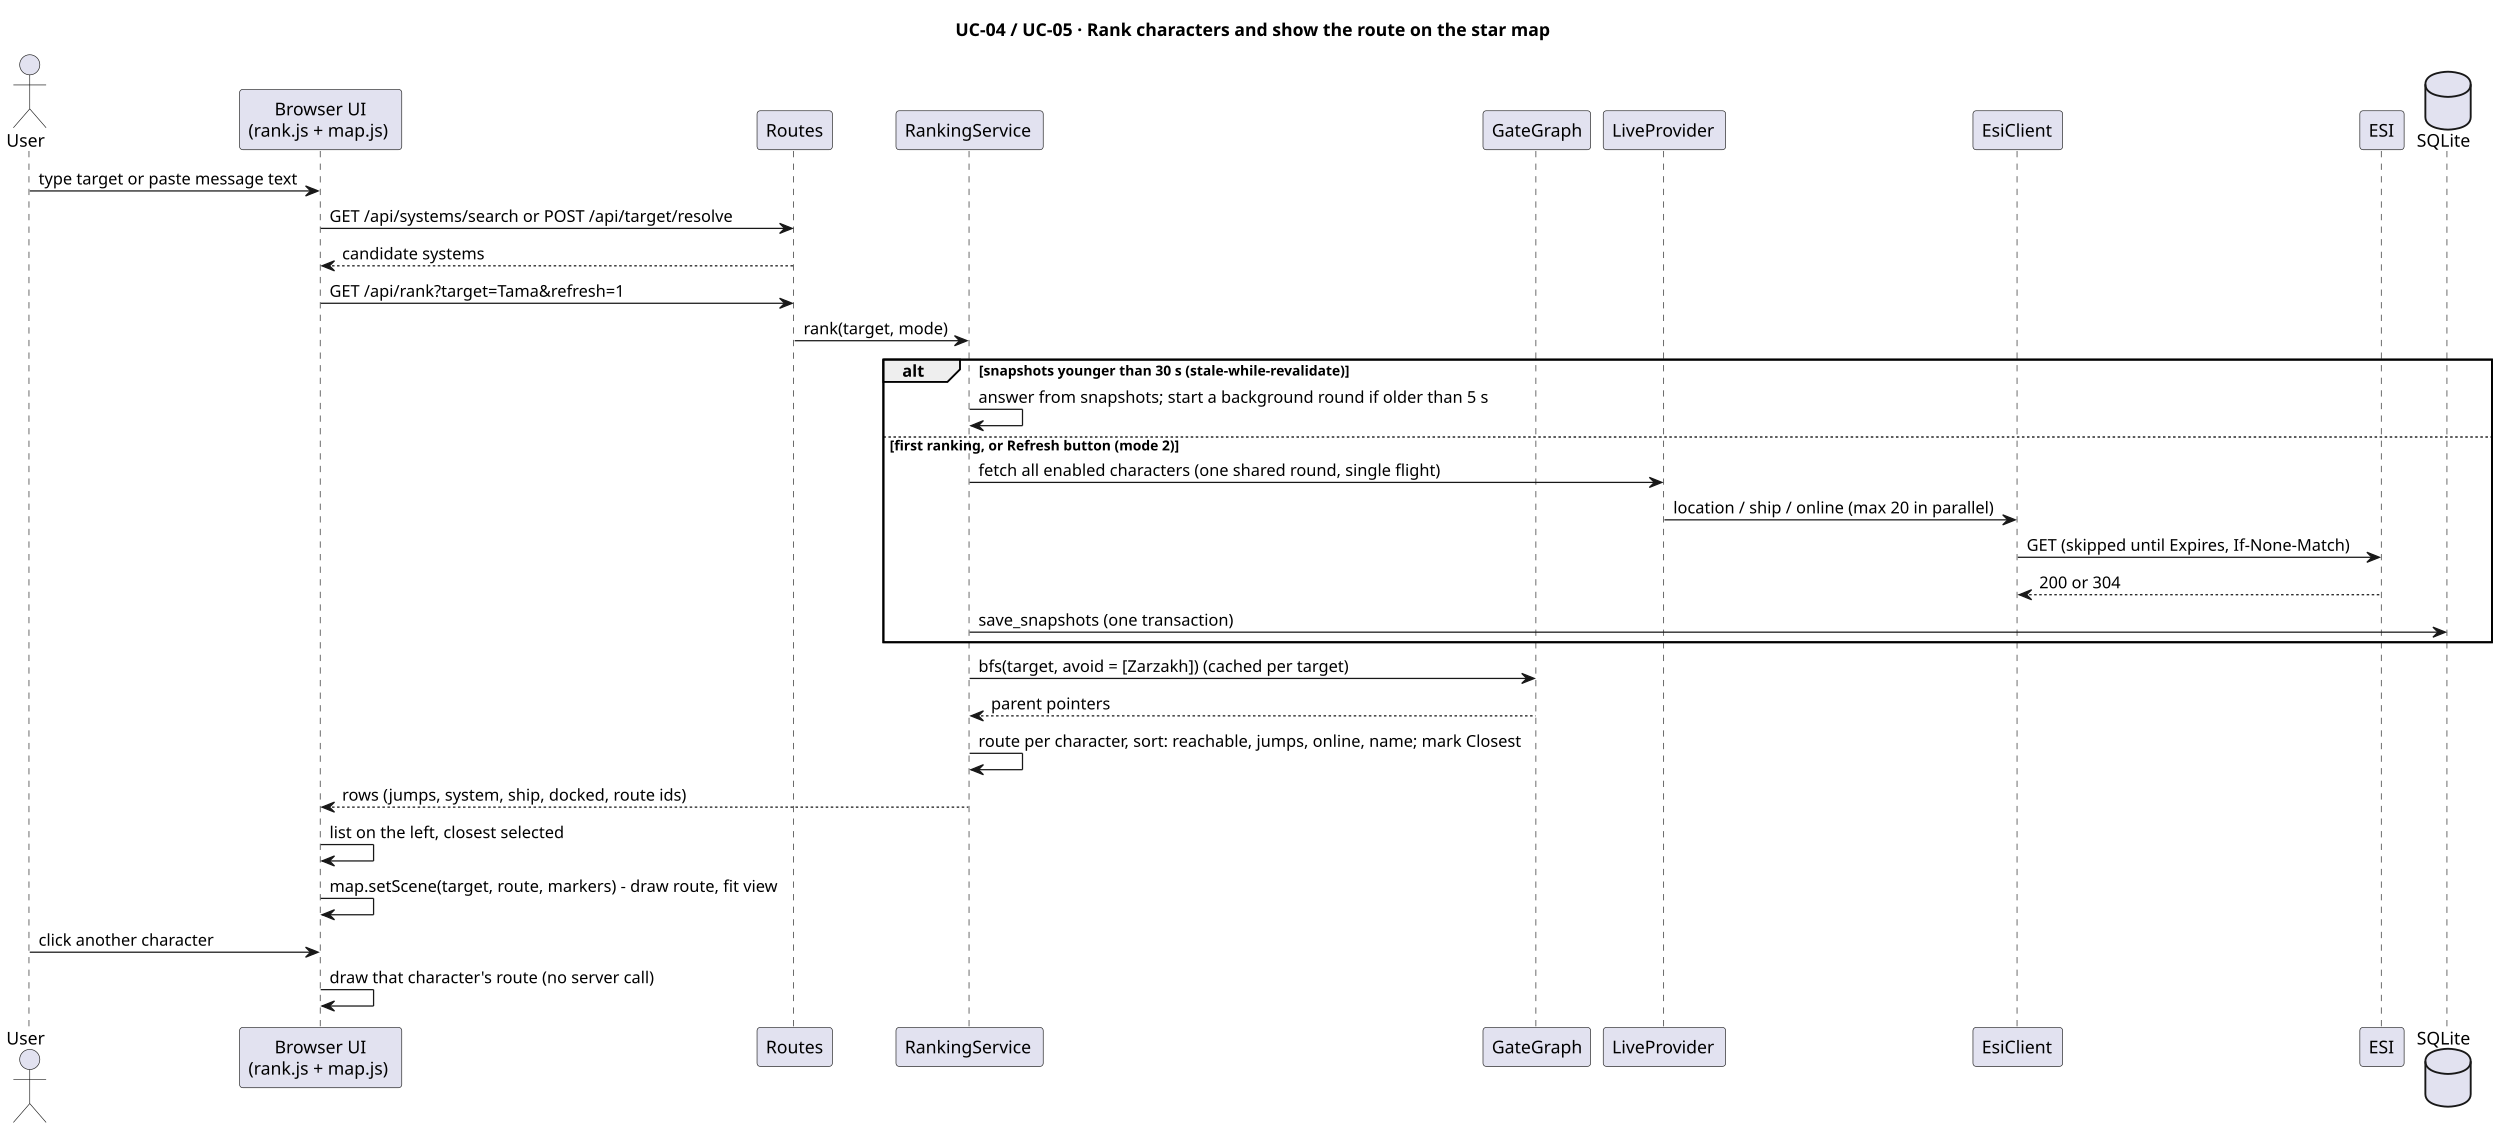
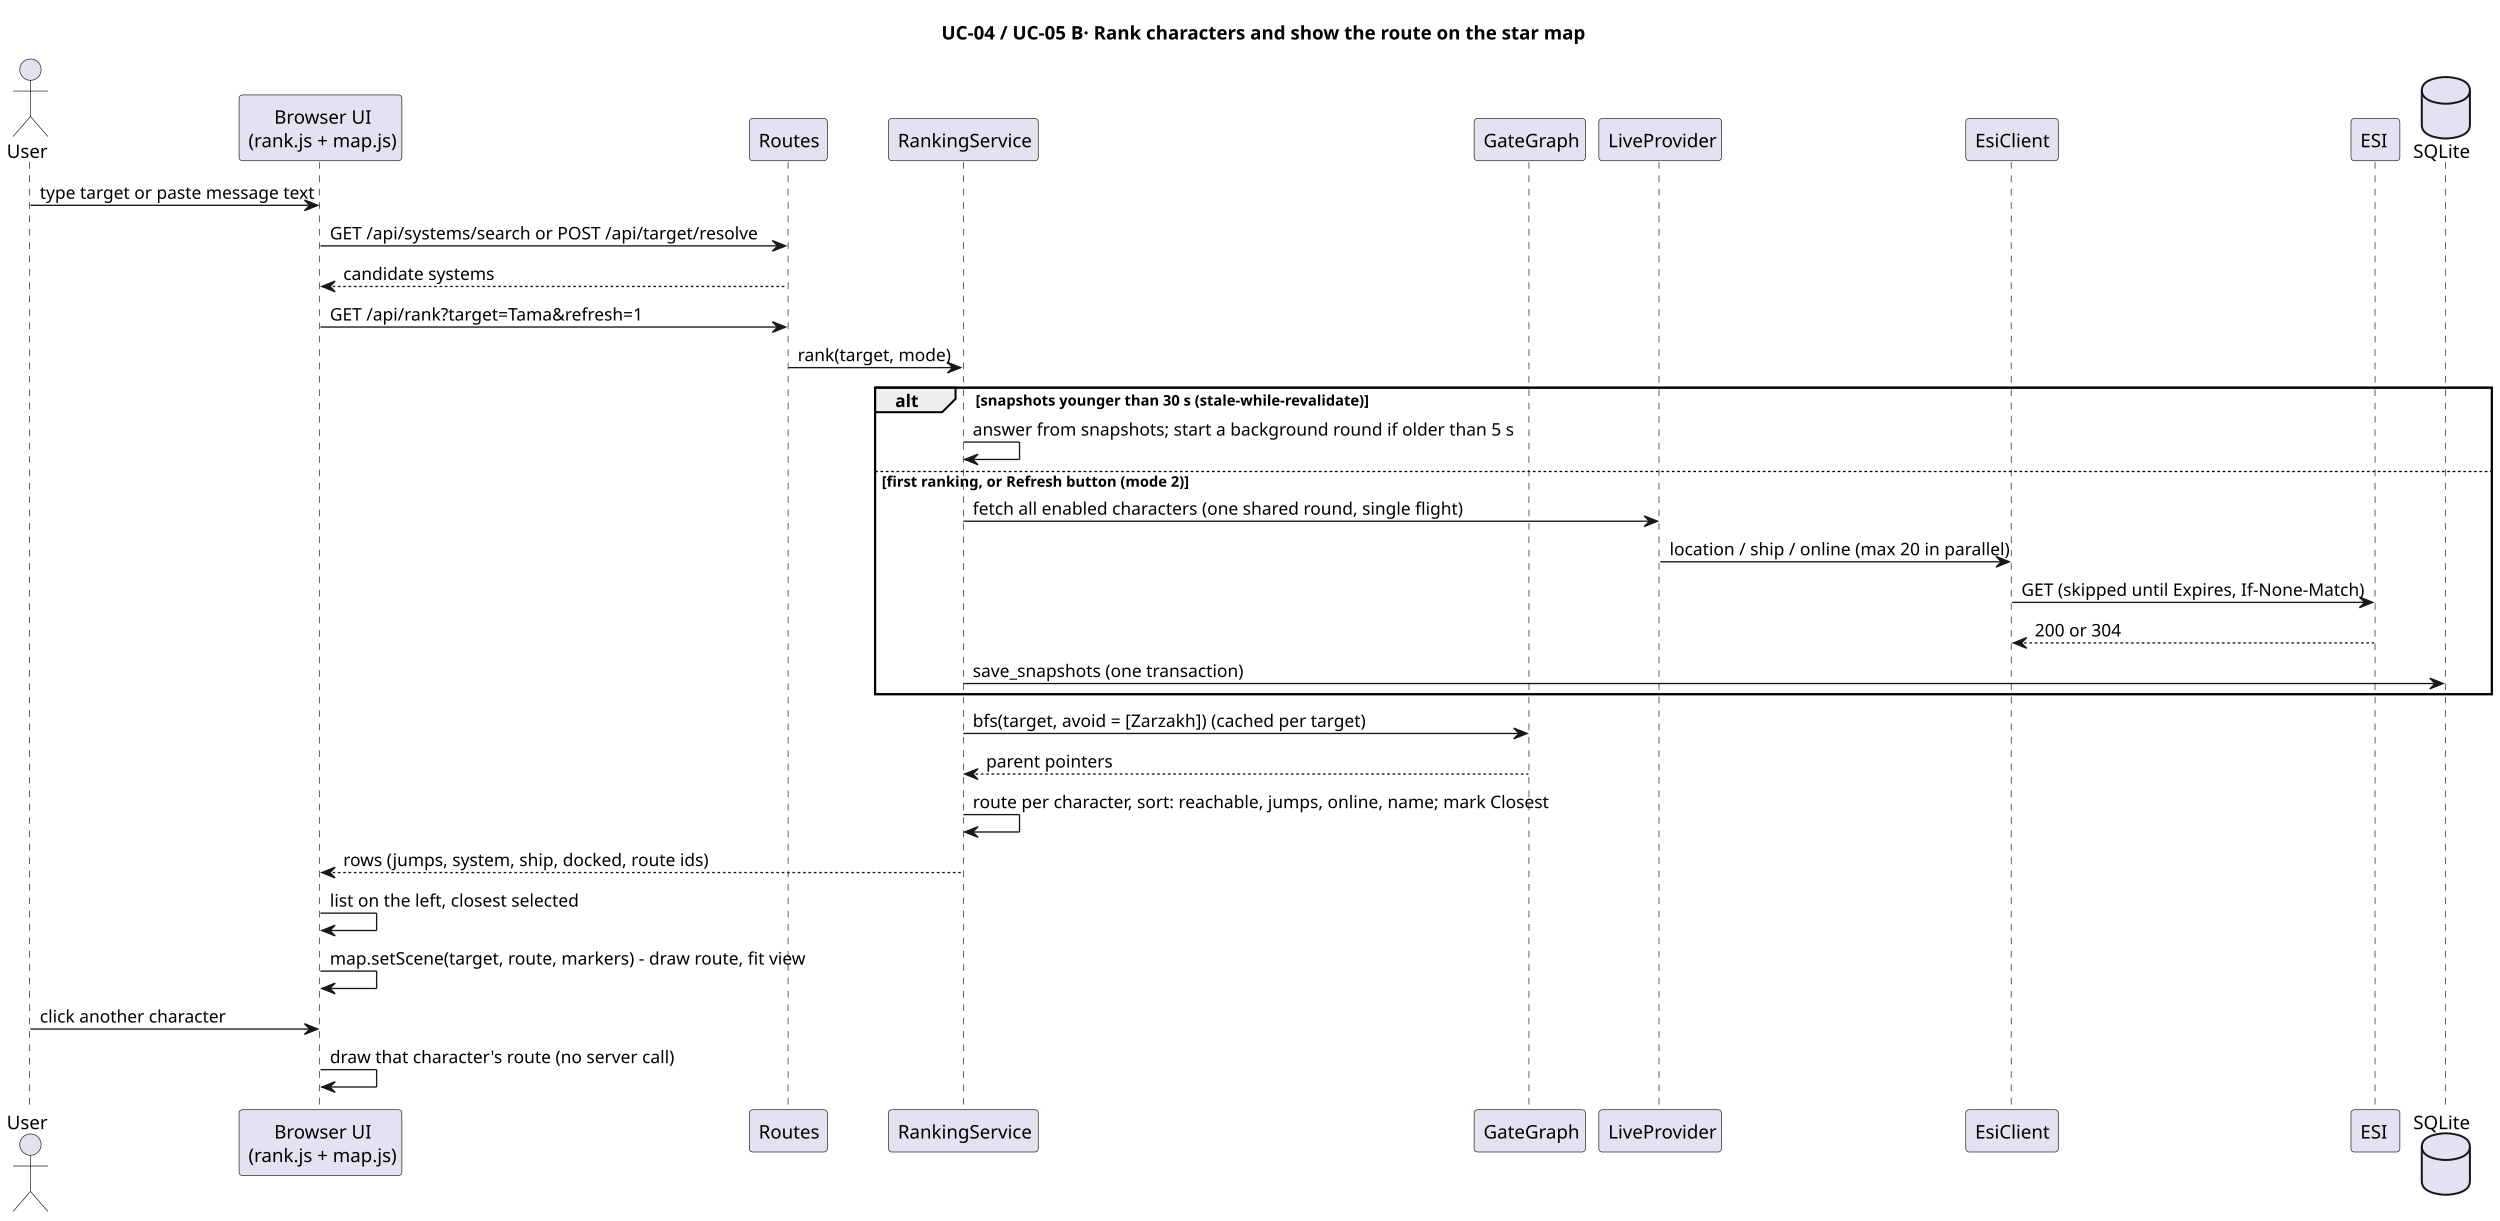
- <svg xmlns="http://www.w3.org/2000/svg" contentStyleType="text/css" height="898px" preserveAspectRatio="none" style="width:1985px;height:898px;background:#FFFFFF;" version="1.1" viewBox="0 0 1985 898" width="1985px" zoomAndPan="magnify">
+ <svg xmlns="http://www.w3.org/2000/svg" contentStyleType="text/css" height="913px" preserveAspectRatio="none" style="width:1870px;height:913px;background:#FFFFFF;" version="1.1" viewBox="0 0 1870 913" width="1870px" zoomAndPan="magnify">
  <defs />
  <g>
-     <text fill="#000000" font-family="sans-serif" font-size="14" font-weight="bold" lengthAdjust="spacing" textLength="470.504" x="758.551" y="28.562">UC-04 / UC-05 · Rank characters and show the route on the star map</text>
-     <rect fill="none" height="224.416" style="stroke:#000000;stroke-width:1.5;" width="1277.194" x="701.412" y="285.526" />
-     <line style="stroke:#181818;stroke-width:0.5;stroke-dasharray:5.0,5.0;" x1="23" x2="23" y1="119.879" y2="816.778" />
-     <line style="stroke:#181818;stroke-width:0.5;stroke-dasharray:5.0,5.0;" x1="254.236" x2="254.236" y1="119.879" y2="816.778" />
-     <line style="stroke:#181818;stroke-width:0.5;stroke-dasharray:5.0,5.0;" x1="630.091" x2="630.091" y1="119.879" y2="816.778" />
-     <line style="stroke:#181818;stroke-width:0.5;stroke-dasharray:5.0,5.0;" x1="769.412" x2="769.412" y1="119.879" y2="816.778" />
-     <line style="stroke:#181818;stroke-width:0.5;stroke-dasharray:5.0,5.0;" x1="1219.497" x2="1219.497" y1="119.879" y2="816.778" />
-     <line style="stroke:#181818;stroke-width:0.5;stroke-dasharray:5.0,5.0;" x1="1320.974" x2="1320.974" y1="119.879" y2="816.778" />
-     <line style="stroke:#181818;stroke-width:0.5;stroke-dasharray:5.0,5.0;" x1="1601.528" x2="1601.528" y1="119.879" y2="816.778" />
-     <line style="stroke:#181818;stroke-width:0.5;stroke-dasharray:5.0,5.0;" x1="1890.712" x2="1890.712" y1="119.879" y2="816.778" />
-     <line style="stroke:#181818;stroke-width:0.5;stroke-dasharray:5.0,5.0;" x1="1942.87" x2="1942.87" y1="119.879" y2="816.778" />
-     <text fill="#000000" font-family="sans-serif" font-size="14" lengthAdjust="spacing" textLength="31.24" x="5" y="116.502">User</text>
-     <ellipse cx="23.62" cy="51.44" fill="#E2E2F0" rx="8" ry="8" style="stroke:#181818;stroke-width:0.5;" />
-     <path d="M23.62,59.44 L23.62,86.439 M10.62,67.439 L36.62,67.439 M23.62,86.439 L10.62,101.439 M23.62,86.439 L36.62,101.439 " fill="none" style="stroke:#181818;stroke-width:0.5;" />
-     <text fill="#000000" font-family="sans-serif" font-size="14" lengthAdjust="spacing" textLength="31.24" x="5" y="829.341">User</text>
-     <ellipse cx="23.62" cy="841.218" fill="#E2E2F0" rx="8" ry="8" style="stroke:#181818;stroke-width:0.5;" />
-     <path d="M23.62,849.218 L23.62,876.218 M10.62,857.218 L36.62,857.218 M23.62,876.218 L10.62,891.218 M23.62,876.218 L36.62,891.218 " fill="none" style="stroke:#181818;stroke-width:0.5;" />
-     <rect fill="#E2E2F0" height="47.879" rx="2.5" ry="2.5" style="stroke:#181818;stroke-width:0.5;" width="128.762" x="190.236" y="71" />
-     <text fill="#000000" font-family="sans-serif" font-size="14" lengthAdjust="spacing" textLength="73.22" x="218.007" y="91.562">Browser UI</text>
-     <text fill="#000000" font-family="sans-serif" font-size="14" lengthAdjust="spacing" textLength="114.762" x="197.236" y="108.502">(rank.js + map.js)</text>
-     <rect fill="#E2E2F0" height="47.879" rx="2.5" ry="2.5" style="stroke:#181818;stroke-width:0.5;" width="128.762" x="190.236" y="815.778" />
-     <text fill="#000000" font-family="sans-serif" font-size="14" lengthAdjust="spacing" textLength="73.22" x="218.007" y="836.341">Browser UI</text>
-     <text fill="#000000" font-family="sans-serif" font-size="14" lengthAdjust="spacing" textLength="114.762" x="197.236" y="853.28">(rank.js + map.js)</text>
-     <rect fill="#E2E2F0" height="30.939" rx="2.5" ry="2.5" style="stroke:#181818;stroke-width:0.5;" width="59.815" x="601.091" y="87.939" />
-     <text fill="#000000" font-family="sans-serif" font-size="14" lengthAdjust="spacing" textLength="45.815" x="608.091" y="108.502">Routes</text>
-     <rect fill="#E2E2F0" height="30.939" rx="2.5" ry="2.5" style="stroke:#181818;stroke-width:0.5;" width="59.815" x="601.091" y="815.778" />
-     <text fill="#000000" font-family="sans-serif" font-size="14" lengthAdjust="spacing" textLength="45.815" x="608.091" y="836.341">Routes</text>
-     <rect fill="#E2E2F0" height="30.939" rx="2.5" ry="2.5" style="stroke:#181818;stroke-width:0.5;" width="116.908" x="711.412" y="87.939" />
-     <text fill="#000000" font-family="sans-serif" font-size="14" lengthAdjust="spacing" textLength="102.908" x="718.412" y="108.502">RankingService</text>
-     <rect fill="#E2E2F0" height="30.939" rx="2.5" ry="2.5" style="stroke:#181818;stroke-width:0.5;" width="116.908" x="711.412" y="815.778" />
-     <text fill="#000000" font-family="sans-serif" font-size="14" lengthAdjust="spacing" textLength="102.908" x="718.412" y="836.341">RankingService</text>
-     <rect fill="#E2E2F0" height="30.939" rx="2.5" ry="2.5" style="stroke:#181818;stroke-width:0.5;" width="85.477" x="1177.497" y="87.939" />
-     <text fill="#000000" font-family="sans-serif" font-size="14" lengthAdjust="spacing" textLength="71.477" x="1184.497" y="108.502">GateGraph</text>
-     <rect fill="#E2E2F0" height="30.939" rx="2.5" ry="2.5" style="stroke:#181818;stroke-width:0.5;" width="85.477" x="1177.497" y="815.778" />
-     <text fill="#000000" font-family="sans-serif" font-size="14" lengthAdjust="spacing" textLength="71.477" x="1184.497" y="836.341">GateGraph</text>
-     <rect fill="#E2E2F0" height="30.939" rx="2.5" ry="2.5" style="stroke:#181818;stroke-width:0.5;" width="97.207" x="1272.974" y="87.939" />
-     <text fill="#000000" font-family="sans-serif" font-size="14" lengthAdjust="spacing" textLength="83.207" x="1279.974" y="108.502">LiveProvider</text>
-     <rect fill="#E2E2F0" height="30.939" rx="2.5" ry="2.5" style="stroke:#181818;stroke-width:0.5;" width="97.207" x="1272.974" y="815.778" />
-     <text fill="#000000" font-family="sans-serif" font-size="14" lengthAdjust="spacing" textLength="83.207" x="1279.974" y="836.341">LiveProvider</text>
-     <rect fill="#E2E2F0" height="30.939" rx="2.5" ry="2.5" style="stroke:#181818;stroke-width:0.5;" width="71.217" x="1566.528" y="87.939" />
-     <text fill="#000000" font-family="sans-serif" font-size="14" lengthAdjust="spacing" textLength="57.217" x="1573.528" y="108.502">EsiClient</text>
-     <rect fill="#E2E2F0" height="30.939" rx="2.5" ry="2.5" style="stroke:#181818;stroke-width:0.5;" width="71.217" x="1566.528" y="815.778" />
-     <text fill="#000000" font-family="sans-serif" font-size="14" lengthAdjust="spacing" textLength="57.217" x="1573.528" y="836.341">EsiClient</text>
-     <rect fill="#E2E2F0" height="30.939" rx="2.5" ry="2.5" style="stroke:#181818;stroke-width:0.5;" width="35.157" x="1873.712" y="87.939" />
-     <text fill="#000000" font-family="sans-serif" font-size="14" lengthAdjust="spacing" textLength="21.157" x="1880.712" y="108.502">ESI</text>
-     <rect fill="#E2E2F0" height="30.939" rx="2.5" ry="2.5" style="stroke:#181818;stroke-width:0.5;" width="35.157" x="1873.712" y="815.778" />
-     <text fill="#000000" font-family="sans-serif" font-size="14" lengthAdjust="spacing" textLength="21.157" x="1880.712" y="836.341">ESI</text>
-     <text fill="#000000" font-family="sans-serif" font-size="14" lengthAdjust="spacing" textLength="43.736" x="1918.87" y="116.502">SQLite</text>
-     <path d="M1925.738,66.939 C1925.738,56.94 1943.738,56.94 1943.738,56.94 C1943.738,56.94 1961.738,56.94 1961.738,66.939 L1961.738,92.939 C1961.738,102.939 1943.738,102.939 1943.738,102.939 C1943.738,102.939 1925.738,102.939 1925.738,92.939 L1925.738,66.939 " fill="#E2E2F0" style="stroke:#181818;stroke-width:1.5;" />
-     <path d="M1925.738,66.939 C1925.738,76.939 1943.738,76.939 1943.738,76.939 C1943.738,76.939 1961.738,76.939 1961.738,66.939 " fill="none" style="stroke:#181818;stroke-width:1.5;" />
-     <text fill="#000000" font-family="sans-serif" font-size="14" lengthAdjust="spacing" textLength="43.736" x="1918.87" y="829.341">SQLite</text>
-     <path d="M1925.738,842.718 C1925.738,832.718 1943.738,832.718 1943.738,832.718 C1943.738,832.718 1961.738,832.718 1961.738,842.718 L1961.738,868.718 C1961.738,878.718 1943.738,878.718 1943.738,878.718 C1943.738,878.718 1925.738,878.718 1925.738,868.718 L1925.738,842.718 " fill="#E2E2F0" style="stroke:#181818;stroke-width:1.5;" />
-     <path d="M1925.738,842.718 C1925.738,852.718 1943.738,852.718 1943.738,852.718 C1943.738,852.718 1961.738,852.718 1961.738,842.718 " fill="none" style="stroke:#181818;stroke-width:1.5;" />
-     <polygon fill="#181818" points="242.617,147.608,252.617,151.608,242.617,155.608,246.617,151.608" style="stroke:#181818;stroke-width:1.0;" />
-     <line style="stroke:#181818;stroke-width:1.0;" x1="23.62" x2="248.617" y1="151.608" y2="151.608" />
-     <text fill="#000000" font-family="sans-serif" font-size="13" lengthAdjust="spacing" textLength="206.997" x="30.62" y="146.473">type target or paste message text</text>
-     <polygon fill="#181818" points="618.999,177.338,628.999,181.338,618.999,185.338,622.999,181.338" style="stroke:#181818;stroke-width:1.0;" />
-     <line style="stroke:#181818;stroke-width:1.0;" x1="254.617" x2="624.999" y1="181.338" y2="181.338" />
-     <text fill="#000000" font-family="sans-serif" font-size="13" lengthAdjust="spacing" textLength="327.393" x="261.617" y="176.202">GET /api/systems/search or POST /api/target/resolve</text>
-     <polygon fill="#181818" points="265.617,207.067,255.617,211.067,265.617,215.067,261.617,211.067" style="stroke:#181818;stroke-width:1.0;" />
-     <line style="stroke:#181818;stroke-width:1.0;stroke-dasharray:2.0,2.0;" x1="259.617" x2="629.999" y1="211.067" y2="211.067" />
-     <text fill="#000000" font-family="sans-serif" font-size="13" lengthAdjust="spacing" textLength="115.375" x="271.617" y="205.932">candidate systems</text>
-     <polygon fill="#181818" points="618.999,236.797,628.999,240.797,618.999,244.797,622.999,240.797" style="stroke:#181818;stroke-width:1.0;" />
-     <line style="stroke:#181818;stroke-width:1.0;" x1="254.617" x2="624.999" y1="240.797" y2="240.797" />
-     <text fill="#000000" font-family="sans-serif" font-size="13" lengthAdjust="spacing" textLength="236.793" x="261.617" y="235.661">GET /api/rank?target=Tama&amp;refresh=1</text>
-     <polygon fill="#181818" points="757.866,266.526,767.866,270.526,757.866,274.526,761.866,270.526" style="stroke:#181818;stroke-width:1.0;" />
-     <line style="stroke:#181818;stroke-width:1.0;" x1="630.999" x2="763.866" y1="270.526" y2="270.526" />
-     <text fill="#000000" font-family="sans-serif" font-size="13" lengthAdjust="spacing" textLength="114.867" x="637.999" y="265.391">rank(target, mode)</text>
-     <path d="M701.412,285.526 L762.243,285.526 L762.243,293.256 L752.243,303.256 L701.412,303.256 L701.412,285.526 " fill="#EEEEEE" style="stroke:#000000;stroke-width:1.5;" />
-     <rect fill="none" height="224.416" style="stroke:#000000;stroke-width:1.5;" width="1277.194" x="701.412" y="285.526" />
-     <text fill="#000000" font-family="sans-serif" font-size="13" font-weight="bold" lengthAdjust="spacing" textLength="15.831" x="716.412" y="299.12">alt</text>
-     <text fill="#000000" font-family="sans-serif" font-size="11" font-weight="bold" lengthAdjust="spacing" textLength="294.712" x="777.243" y="298.183">[snapshots younger than 30 s (stale-while-revalidate)]</text>
-     <line style="stroke:#181818;stroke-width:1.0;" x1="769.866" x2="811.866" y1="324.985" y2="324.985" />
-     <line style="stroke:#181818;stroke-width:1.0;" x1="811.866" x2="811.866" y1="324.985" y2="337.985" />
-     <line style="stroke:#181818;stroke-width:1.0;" x1="770.866" x2="811.866" y1="337.985" y2="337.985" />
-     <polygon fill="#181818" points="780.866,333.985,770.866,337.985,780.866,341.985,776.866,337.985" style="stroke:#181818;stroke-width:1.0;" />
-     <text fill="#000000" font-family="sans-serif" font-size="13" lengthAdjust="spacing" textLength="406.955" x="776.866" y="319.85">answer from snapshots; start a background round if older than 5 s</text>
-     <line style="stroke:#000000;stroke-width:1.0;stroke-dasharray:2.0,2.0;" x1="701.412" x2="1978.606" y1="346.985" y2="346.985" />
-     <text fill="#000000" font-family="sans-serif" font-size="11" font-weight="bold" lengthAdjust="spacing" textLength="224.845" x="706.412" y="357.642">[first ranking, or Refresh button (mode 2)]</text>
-     <polygon fill="#181818" points="1309.577,379.024,1319.577,383.024,1309.577,387.024,1313.577,383.024" style="stroke:#181818;stroke-width:1.0;" />
-     <line style="stroke:#181818;stroke-width:1.0;" x1="769.866" x2="1315.577" y1="383.024" y2="383.024" />
-     <text fill="#000000" font-family="sans-serif" font-size="13" lengthAdjust="spacing" textLength="371.427" x="776.866" y="377.889">fetch all enabled characters (one shared round, single flight)</text>
-     <polygon fill="#181818" points="1590.137,408.754,1600.137,412.754,1590.137,416.754,1594.137,412.754" style="stroke:#181818;stroke-width:1.0;" />
-     <line style="stroke:#181818;stroke-width:1.0;" x1="1321.577" x2="1596.137" y1="412.754" y2="412.754" />
-     <text fill="#000000" font-family="sans-serif" font-size="13" lengthAdjust="spacing" textLength="256.56" x="1328.577" y="407.618">location / ship / online (max 20 in parallel)</text>
-     <polygon fill="#181818" points="1879.291,438.483,1889.291,442.483,1879.291,446.483,1883.291,442.483" style="stroke:#181818;stroke-width:1.0;" />
-     <line style="stroke:#181818;stroke-width:1.0;" x1="1602.137" x2="1885.291" y1="442.483" y2="442.483" />
-     <text fill="#000000" font-family="sans-serif" font-size="13" lengthAdjust="spacing" textLength="265.154" x="1609.137" y="437.348">GET (skipped until Expires, If-None-Match)</text>
-     <polygon fill="#181818" points="1613.137,468.213,1603.137,472.213,1613.137,476.213,1609.137,472.213" style="stroke:#181818;stroke-width:1.0;" />
-     <line style="stroke:#181818;stroke-width:1.0;stroke-dasharray:2.0,2.0;" x1="1607.137" x2="1890.291" y1="472.213" y2="472.213" />
-     <text fill="#000000" font-family="sans-serif" font-size="13" lengthAdjust="spacing" textLength="68.961" x="1619.137" y="467.077">200 or 304</text>
-     <polygon fill="#181818" points="1931.738,497.942,1941.738,501.942,1931.738,505.942,1935.738,501.942" style="stroke:#181818;stroke-width:1.0;" />
-     <line style="stroke:#181818;stroke-width:1.0;" x1="769.866" x2="1937.738" y1="501.942" y2="501.942" />
-     <text fill="#000000" font-family="sans-serif" font-size="13" lengthAdjust="spacing" textLength="206.68" x="776.866" y="496.807">save_snapshots (one transaction)</text>
-     <polygon fill="#181818" points="1208.235,534.672,1218.235,538.672,1208.235,542.672,1212.235,538.672" style="stroke:#181818;stroke-width:1.0;" />
-     <line style="stroke:#181818;stroke-width:1.0;" x1="769.866" x2="1214.235" y1="538.672" y2="538.672" />
-     <text fill="#000000" font-family="sans-serif" font-size="13" lengthAdjust="spacing" textLength="303.862" x="776.866" y="533.536">bfs(target, avoid = [Zarzakh]) (cached per target)</text>
-     <polygon fill="#181818" points="780.866,564.401,770.866,568.401,780.866,572.401,776.866,568.401" style="stroke:#181818;stroke-width:1.0;" />
-     <line style="stroke:#181818;stroke-width:1.0;stroke-dasharray:2.0,2.0;" x1="774.866" x2="1219.235" y1="568.401" y2="568.401" />
-     <text fill="#000000" font-family="sans-serif" font-size="13" lengthAdjust="spacing" textLength="93.495" x="786.866" y="563.266">parent pointers</text>
-     <line style="stroke:#181818;stroke-width:1.0;" x1="769.866" x2="811.866" y1="598.131" y2="598.131" />
-     <line style="stroke:#181818;stroke-width:1.0;" x1="811.866" x2="811.866" y1="598.131" y2="611.131" />
-     <line style="stroke:#181818;stroke-width:1.0;" x1="770.866" x2="811.866" y1="611.131" y2="611.131" />
-     <polygon fill="#181818" points="780.866,607.131,770.866,611.131,780.866,615.131,776.866,611.131" style="stroke:#181818;stroke-width:1.0;" />
-     <text fill="#000000" font-family="sans-serif" font-size="13" lengthAdjust="spacing" textLength="436.37" x="776.866" y="592.995">route per character, sort: reachable, jumps, online, name; mark Closest</text>
-     <polygon fill="#181818" points="265.617,636.86,255.617,640.86,265.617,644.86,261.617,640.86" style="stroke:#181818;stroke-width:1.0;" />
-     <line style="stroke:#181818;stroke-width:1.0;stroke-dasharray:2.0,2.0;" x1="259.617" x2="768.866" y1="640.86" y2="640.86" />
-     <text fill="#000000" font-family="sans-serif" font-size="13" lengthAdjust="spacing" textLength="279.576" x="271.617" y="635.725">rows (jumps, system, ship, docked, route ids)</text>
-     <line style="stroke:#181818;stroke-width:1.0;" x1="254.617" x2="296.617" y1="670.59" y2="670.59" />
-     <line style="stroke:#181818;stroke-width:1.0;" x1="296.617" x2="296.617" y1="670.59" y2="683.59" />
-     <line style="stroke:#181818;stroke-width:1.0;" x1="255.617" x2="296.617" y1="683.59" y2="683.59" />
-     <polygon fill="#181818" points="265.617,679.59,255.617,683.59,265.617,687.59,261.617,683.59" style="stroke:#181818;stroke-width:1.0;" />
-     <text fill="#000000" font-family="sans-serif" font-size="13" lengthAdjust="spacing" textLength="190.538" x="261.617" y="665.454">list on the left, closest selected</text>
-     <line style="stroke:#181818;stroke-width:1.0;" x1="254.617" x2="296.617" y1="713.319" y2="713.319" />
-     <line style="stroke:#181818;stroke-width:1.0;" x1="296.617" x2="296.617" y1="713.319" y2="726.319" />
-     <line style="stroke:#181818;stroke-width:1.0;" x1="255.617" x2="296.617" y1="726.319" y2="726.319" />
-     <polygon fill="#181818" points="265.617,722.319,255.617,726.319,265.617,730.319,261.617,726.319" style="stroke:#181818;stroke-width:1.0;" />
-     <text fill="#000000" font-family="sans-serif" font-size="13" lengthAdjust="spacing" textLength="362.381" x="261.617" y="708.184">map.setScene(target, route, markers) - draw route, fit view</text>
-     <polygon fill="#181818" points="242.617,752.049,252.617,756.049,242.617,760.049,246.617,756.049" style="stroke:#181818;stroke-width:1.0;" />
-     <line style="stroke:#181818;stroke-width:1.0;" x1="23.62" x2="248.617" y1="756.049" y2="756.049" />
-     <text fill="#000000" font-family="sans-serif" font-size="13" lengthAdjust="spacing" textLength="141.546" x="30.62" y="750.913">click another character</text>
-     <line style="stroke:#181818;stroke-width:1.0;" x1="254.617" x2="296.617" y1="785.778" y2="785.778" />
-     <line style="stroke:#181818;stroke-width:1.0;" x1="296.617" x2="296.617" y1="785.778" y2="798.778" />
-     <line style="stroke:#181818;stroke-width:1.0;" x1="255.617" x2="296.617" y1="798.778" y2="798.778" />
-     <polygon fill="#181818" points="265.617,794.778,255.617,798.778,265.617,802.778,261.617,798.778" style="stroke:#181818;stroke-width:1.0;" />
-     <text fill="#000000" font-family="sans-serif" font-size="13" lengthAdjust="spacing" textLength="263.047" x="261.617" y="780.643">draw that character's route (no server call)</text>
+     <text fill="#000000" font-family="sans-serif" font-size="14" font-weight="bold" lengthAdjust="spacing" textLength="464.44" x="704.227" y="29.533">UC-04 / UC-05 В· Rank characters and show the route on the star map</text>
+     <rect fill="none" height="229.297" style="stroke:#000000;stroke-width:1.5;" width="1209.314" x="654.581" y="289.977" />
+     <line style="stroke:#181818;stroke-width:0.5;stroke-dasharray:5.0,5.0;" x1="22" x2="22" y1="121.219" y2="831.086" />
+     <line style="stroke:#181818;stroke-width:0.5;stroke-dasharray:5.0,5.0;" x1="238.842" x2="238.842" y1="121.219" y2="831.086" />
+     <line style="stroke:#181818;stroke-width:0.5;stroke-dasharray:5.0,5.0;" x1="589.493" x2="589.493" y1="121.219" y2="831.086" />
+     <line style="stroke:#181818;stroke-width:0.5;stroke-dasharray:5.0,5.0;" x1="720.581" x2="720.581" y1="121.219" y2="831.086" />
+     <line style="stroke:#181818;stroke-width:0.5;stroke-dasharray:5.0,5.0;" x1="1143.658" x2="1143.658" y1="121.219" y2="831.086" />
+     <line style="stroke:#181818;stroke-width:0.5;stroke-dasharray:5.0,5.0;" x1="1240.92" x2="1240.92" y1="121.219" y2="831.086" />
+     <line style="stroke:#181818;stroke-width:0.5;stroke-dasharray:5.0,5.0;" x1="1504.386" x2="1504.386" y1="121.219" y2="831.086" />
+     <line style="stroke:#181818;stroke-width:0.5;stroke-dasharray:5.0,5.0;" x1="1776.53" x2="1776.53" y1="121.219" y2="831.086" />
+     <line style="stroke:#181818;stroke-width:0.5;stroke-dasharray:5.0,5.0;" x1="1829.095" x2="1829.095" y1="121.219" y2="831.086" />
+     <text fill="#000000" font-family="sans-serif" font-size="14" lengthAdjust="spacing" textLength="29.559" x="5" y="118.143">User</text>
+     <ellipse cx="22.779" cy="52.109" fill="#E2E2F0" rx="8" ry="8" style="stroke:#181818;stroke-width:0.5;" />
+     <path d="M22.779,60.109 L22.779,87.109 M9.779,68.109 L35.779,68.109 M22.779,87.109 L9.779,102.109 M22.779,87.109 L35.779,102.109 " fill="none" style="stroke:#181818;stroke-width:0.5;" />
+     <text fill="#000000" font-family="sans-serif" font-size="14" lengthAdjust="spacing" textLength="29.559" x="5" y="844.619">User</text>
+     <ellipse cx="22.779" cy="856.195" fill="#E2E2F0" rx="8" ry="8" style="stroke:#181818;stroke-width:0.5;" />
+     <path d="M22.779,864.195 L22.779,891.195 M9.779,872.195 L35.779,872.195 M22.779,891.195 L9.779,906.195 M22.779,891.195 L35.779,906.195 " fill="none" style="stroke:#181818;stroke-width:0.5;" />
+     <rect fill="#E2E2F0" height="49.219" rx="2.5" ry="2.5" style="stroke:#181818;stroke-width:0.5;" width="121.748" x="178.842" y="71" />
+     <text fill="#000000" font-family="sans-serif" font-size="14" lengthAdjust="spacing" textLength="69.234" x="205.099" y="92.533">Browser UI</text>
+     <text fill="#000000" font-family="sans-serif" font-size="14" lengthAdjust="spacing" textLength="107.748" x="185.842" y="110.143">(rank.js + map.js)</text>
+     <rect fill="#E2E2F0" height="49.219" rx="2.5" ry="2.5" style="stroke:#181818;stroke-width:0.5;" width="121.748" x="178.842" y="830.086" />
+     <text fill="#000000" font-family="sans-serif" font-size="14" lengthAdjust="spacing" textLength="69.234" x="205.099" y="851.619">Browser UI</text>
+     <text fill="#000000" font-family="sans-serif" font-size="14" lengthAdjust="spacing" textLength="107.748" x="185.842" y="869.229">(rank.js + map.js)</text>
+     <rect fill="#E2E2F0" height="31.609" rx="2.5" ry="2.5" style="stroke:#181818;stroke-width:0.5;" width="58.358" x="560.493" y="88.609" />
+     <text fill="#000000" font-family="sans-serif" font-size="14" lengthAdjust="spacing" textLength="44.358" x="567.493" y="110.143">Routes</text>
+     <rect fill="#E2E2F0" height="31.609" rx="2.5" ry="2.5" style="stroke:#181818;stroke-width:0.5;" width="58.358" x="560.493" y="830.086" />
+     <text fill="#000000" font-family="sans-serif" font-size="14" lengthAdjust="spacing" textLength="44.358" x="567.493" y="851.619">Routes</text>
+     <rect fill="#E2E2F0" height="31.609" rx="2.5" ry="2.5" style="stroke:#181818;stroke-width:0.5;" width="112.048" x="664.581" y="88.609" />
+     <text fill="#000000" font-family="sans-serif" font-size="14" lengthAdjust="spacing" textLength="98.048" x="671.581" y="110.143">RankingService</text>
+     <rect fill="#E2E2F0" height="31.609" rx="2.5" ry="2.5" style="stroke:#181818;stroke-width:0.5;" width="112.048" x="664.581" y="830.086" />
+     <text fill="#000000" font-family="sans-serif" font-size="14" lengthAdjust="spacing" textLength="98.048" x="671.581" y="851.619">RankingService</text>
+     <rect fill="#E2E2F0" height="31.609" rx="2.5" ry="2.5" style="stroke:#181818;stroke-width:0.5;" width="83.262" x="1102.658" y="88.609" />
+     <text fill="#000000" font-family="sans-serif" font-size="14" lengthAdjust="spacing" textLength="69.262" x="1109.658" y="110.143">GateGraph</text>
+     <rect fill="#E2E2F0" height="31.609" rx="2.5" ry="2.5" style="stroke:#181818;stroke-width:0.5;" width="83.262" x="1102.658" y="830.086" />
+     <text fill="#000000" font-family="sans-serif" font-size="14" lengthAdjust="spacing" textLength="69.262" x="1109.658" y="851.619">GateGraph</text>
+     <rect fill="#E2E2F0" height="31.609" rx="2.5" ry="2.5" style="stroke:#181818;stroke-width:0.5;" width="91.814" x="1195.92" y="88.609" />
+     <text fill="#000000" font-family="sans-serif" font-size="14" lengthAdjust="spacing" textLength="77.814" x="1202.92" y="110.143">LiveProvider</text>
+     <rect fill="#E2E2F0" height="31.609" rx="2.5" ry="2.5" style="stroke:#181818;stroke-width:0.5;" width="91.814" x="1195.92" y="830.086" />
+     <text fill="#000000" font-family="sans-serif" font-size="14" lengthAdjust="spacing" textLength="77.814" x="1202.92" y="851.619">LiveProvider</text>
+     <rect fill="#E2E2F0" height="31.609" rx="2.5" ry="2.5" style="stroke:#181818;stroke-width:0.5;" width="69.241" x="1470.386" y="88.609" />
+     <text fill="#000000" font-family="sans-serif" font-size="14" lengthAdjust="spacing" textLength="55.241" x="1477.386" y="110.143">EsiClient</text>
+     <rect fill="#E2E2F0" height="31.609" rx="2.5" ry="2.5" style="stroke:#181818;stroke-width:0.5;" width="69.241" x="1470.386" y="830.086" />
+     <text fill="#000000" font-family="sans-serif" font-size="14" lengthAdjust="spacing" textLength="55.241" x="1477.386" y="851.619">EsiClient</text>
+     <rect fill="#E2E2F0" height="31.609" rx="2.5" ry="2.5" style="stroke:#181818;stroke-width:0.5;" width="36.565" x="1758.53" y="88.609" />
+     <text fill="#000000" font-family="sans-serif" font-size="14" lengthAdjust="spacing" textLength="22.565" x="1765.53" y="110.143">ESI</text>
+     <rect fill="#E2E2F0" height="31.609" rx="2.5" ry="2.5" style="stroke:#181818;stroke-width:0.5;" width="36.565" x="1758.53" y="830.086" />
+     <text fill="#000000" font-family="sans-serif" font-size="14" lengthAdjust="spacing" textLength="22.565" x="1765.53" y="851.619">ESI</text>
+     <text fill="#000000" font-family="sans-serif" font-size="14" lengthAdjust="spacing" textLength="42.8" x="1805.095" y="118.143">SQLite</text>
+     <path d="M1811.495,67.609 C1811.495,57.609 1829.495,57.609 1829.495,57.609 C1829.495,57.609 1847.495,57.609 1847.495,67.609 L1847.495,93.609 C1847.495,103.609 1829.495,103.609 1829.495,103.609 C1829.495,103.609 1811.495,103.609 1811.495,93.609 L1811.495,67.609 " fill="#E2E2F0" style="stroke:#181818;stroke-width:1.5;" />
+     <path d="M1811.495,67.609 C1811.495,77.609 1829.495,77.609 1829.495,77.609 C1829.495,77.609 1847.495,77.609 1847.495,67.609 " fill="none" style="stroke:#181818;stroke-width:1.5;" />
+     <text fill="#000000" font-family="sans-serif" font-size="14" lengthAdjust="spacing" textLength="42.8" x="1805.095" y="844.619">SQLite</text>
+     <path d="M1811.495,857.695 C1811.495,847.695 1829.495,847.695 1829.495,847.695 C1829.495,847.695 1847.495,847.695 1847.495,857.695 L1847.495,883.695 C1847.495,893.695 1829.495,893.695 1829.495,893.695 C1829.495,893.695 1811.495,893.695 1811.495,883.695 L1811.495,857.695 " fill="#E2E2F0" style="stroke:#181818;stroke-width:1.5;" />
+     <path d="M1811.495,857.695 C1811.495,867.695 1829.495,867.695 1829.495,867.695 C1829.495,867.695 1847.495,867.695 1847.495,857.695 " fill="none" style="stroke:#181818;stroke-width:1.5;" />
+     <polygon fill="#181818" points="227.716,149.57,237.716,153.57,227.716,157.57,231.716,153.57" style="stroke:#181818;stroke-width:1.0;" />
+     <line style="stroke:#181818;stroke-width:1.0;" x1="22.779" x2="233.716" y1="153.57" y2="153.57" />
+     <text fill="#000000" font-family="sans-serif" font-size="13" lengthAdjust="spacing" textLength="192.937" x="29.779" y="148.714">type target or paste message text</text>
+     <polygon fill="#181818" points="577.672,179.922,587.672,183.922,577.672,187.922,581.672,183.922" style="stroke:#181818;stroke-width:1.0;" />
+     <line style="stroke:#181818;stroke-width:1.0;" x1="239.716" x2="583.672" y1="183.922" y2="183.922" />
+     <text fill="#000000" font-family="sans-serif" font-size="13" lengthAdjust="spacing" textLength="306.332" x="246.716" y="179.065">GET /api/systems/search or POST /api/target/resolve</text>
+     <polygon fill="#181818" points="250.716,210.273,240.716,214.273,250.716,218.273,246.716,214.273" style="stroke:#181818;stroke-width:1.0;" />
+     <line style="stroke:#181818;stroke-width:1.0;stroke-dasharray:2.0,2.0;" x1="244.716" x2="588.672" y1="214.273" y2="214.273" />
+     <text fill="#000000" font-family="sans-serif" font-size="13" lengthAdjust="spacing" textLength="107.663" x="256.716" y="209.417">candidate systems</text>
+     <polygon fill="#181818" points="577.672,240.625,587.672,244.625,577.672,248.625,581.672,244.625" style="stroke:#181818;stroke-width:1.0;" />
+     <line style="stroke:#181818;stroke-width:1.0;" x1="239.716" x2="583.672" y1="244.625" y2="244.625" />
+     <text fill="#000000" font-family="sans-serif" font-size="13" lengthAdjust="spacing" textLength="225.443" x="246.716" y="239.769">GET /api/rank?target=Tama&amp;refresh=1</text>
+     <polygon fill="#181818" points="708.605,270.977,718.605,274.977,708.605,278.977,712.605,274.977" style="stroke:#181818;stroke-width:1.0;" />
+     <line style="stroke:#181818;stroke-width:1.0;" x1="589.672" x2="714.605" y1="274.977" y2="274.977" />
+     <text fill="#000000" font-family="sans-serif" font-size="13" lengthAdjust="spacing" textLength="106.933" x="596.672" y="270.12">rank(target, mode)</text>
+     <path d="M654.581,289.977 L714.752,289.977 L714.752,298.328 L704.752,308.328 L654.581,308.328 L654.581,289.977 " fill="#EEEEEE" style="stroke:#000000;stroke-width:1.5;" />
+     <rect fill="none" height="229.297" style="stroke:#000000;stroke-width:1.5;" width="1209.314" x="654.581" y="289.977" />
+     <text fill="#000000" font-family="sans-serif" font-size="13" font-weight="bold" lengthAdjust="spacing" textLength="15.171" x="669.581" y="304.472">alt</text>
+     <text fill="#000000" font-family="sans-serif" font-size="11" font-weight="bold" lengthAdjust="spacing" textLength="281.177" x="729.752" y="303.396">[snapshots younger than 30 s (stale-while-revalidate)]</text>
+     <line style="stroke:#181818;stroke-width:1.0;" x1="720.605" x2="762.605" y1="330.68" y2="330.68" />
+     <line style="stroke:#181818;stroke-width:1.0;" x1="762.605" x2="762.605" y1="330.68" y2="343.68" />
+     <line style="stroke:#181818;stroke-width:1.0;" x1="721.605" x2="762.605" y1="343.68" y2="343.68" />
+     <polygon fill="#181818" points="731.605,339.68,721.605,343.68,731.605,347.68,727.605,343.68" style="stroke:#181818;stroke-width:1.0;" />
+     <text fill="#000000" font-family="sans-serif" font-size="13" lengthAdjust="spacing" textLength="378.65" x="727.605" y="325.823">answer from snapshots; start a background round if older than 5 s</text>
+     <line style="stroke:#000000;stroke-width:1.0;stroke-dasharray:2.0,2.0;" x1="654.581" x2="1863.895" y1="352.68" y2="352.68" />
+     <text fill="#000000" font-family="sans-serif" font-size="11" font-weight="bold" lengthAdjust="spacing" textLength="218.174" x="659.581" y="364.099">[first ranking, or Refresh button (mode 2)]</text>
+     <polygon fill="#181818" points="1229.827,385.867,1239.827,389.867,1229.827,393.867,1233.827,389.867" style="stroke:#181818;stroke-width:1.0;" />
+     <line style="stroke:#181818;stroke-width:1.0;" x1="720.605" x2="1235.827" y1="389.867" y2="389.867" />
+     <text fill="#000000" font-family="sans-serif" font-size="13" lengthAdjust="spacing" textLength="345.427" x="727.605" y="385.011">fetch all enabled characters (one shared round, single flight)</text>
+     <polygon fill="#181818" points="1493.006,416.219,1503.006,420.219,1493.006,424.219,1497.006,420.219" style="stroke:#181818;stroke-width:1.0;" />
+     <line style="stroke:#181818;stroke-width:1.0;" x1="1241.827" x2="1499.006" y1="420.219" y2="420.219" />
+     <text fill="#000000" font-family="sans-serif" font-size="13" lengthAdjust="spacing" textLength="239.18" x="1248.827" y="415.362">location / ship / online (max 20 in parallel)</text>
+     <polygon fill="#181818" points="1764.812,446.57,1774.812,450.57,1764.812,454.57,1768.812,450.57" style="stroke:#181818;stroke-width:1.0;" />
+     <line style="stroke:#181818;stroke-width:1.0;" x1="1505.006" x2="1770.812" y1="450.57" y2="450.57" />
+     <text fill="#000000" font-family="sans-serif" font-size="13" lengthAdjust="spacing" textLength="247.806" x="1512.006" y="445.714">GET (skipped until Expires, If-None-Match)</text>
+     <polygon fill="#181818" points="1516.006,476.922,1506.006,480.922,1516.006,484.922,1512.006,480.922" style="stroke:#181818;stroke-width:1.0;" />
+     <line style="stroke:#181818;stroke-width:1.0;stroke-dasharray:2.0,2.0;" x1="1510.006" x2="1775.812" y1="480.922" y2="480.922" />
+     <text fill="#000000" font-family="sans-serif" font-size="13" lengthAdjust="spacing" textLength="62.163" x="1522.006" y="476.065">200 or 304</text>
+     <polygon fill="#181818" points="1817.495,507.273,1827.495,511.273,1817.495,515.273,1821.495,511.273" style="stroke:#181818;stroke-width:1.0;" />
+     <line style="stroke:#181818;stroke-width:1.0;" x1="720.605" x2="1823.495" y1="511.273" y2="511.273" />
+     <text fill="#000000" font-family="sans-serif" font-size="13" lengthAdjust="spacing" textLength="195.114" x="727.605" y="506.417">save_snapshots (one transaction)</text>
+     <polygon fill="#181818" points="1132.289,544.625,1142.289,548.625,1132.289,552.625,1136.289,548.625" style="stroke:#181818;stroke-width:1.0;" />
+     <line style="stroke:#181818;stroke-width:1.0;" x1="720.605" x2="1138.289" y1="548.625" y2="548.625" />
+     <text fill="#000000" font-family="sans-serif" font-size="13" lengthAdjust="spacing" textLength="279.989" x="727.605" y="543.769">bfs(target, avoid = [Zarzakh]) (cached per target)</text>
+     <polygon fill="#181818" points="731.605,574.977,721.605,578.977,731.605,582.977,727.605,578.977" style="stroke:#181818;stroke-width:1.0;" />
+     <line style="stroke:#181818;stroke-width:1.0;stroke-dasharray:2.0,2.0;" x1="725.605" x2="1143.289" y1="578.977" y2="578.977" />
+     <text fill="#000000" font-family="sans-serif" font-size="13" lengthAdjust="spacing" textLength="86.722" x="737.605" y="574.12">parent pointers</text>
+     <line style="stroke:#181818;stroke-width:1.0;" x1="720.605" x2="762.605" y1="609.328" y2="609.328" />
+     <line style="stroke:#181818;stroke-width:1.0;" x1="762.605" x2="762.605" y1="609.328" y2="622.328" />
+     <line style="stroke:#181818;stroke-width:1.0;" x1="721.605" x2="762.605" y1="622.328" y2="622.328" />
+     <polygon fill="#181818" points="731.605,618.328,721.605,622.328,731.605,626.328,727.605,622.328" style="stroke:#181818;stroke-width:1.0;" />
+     <text fill="#000000" font-family="sans-serif" font-size="13" lengthAdjust="spacing" textLength="409.684" x="727.605" y="604.472">route per character, sort: reachable, jumps, online, name; mark Closest</text>
+     <polygon fill="#181818" points="250.716,648.68,240.716,652.68,250.716,656.68,246.716,652.68" style="stroke:#181818;stroke-width:1.0;" />
+     <line style="stroke:#181818;stroke-width:1.0;stroke-dasharray:2.0,2.0;" x1="244.716" x2="719.605" y1="652.68" y2="652.68" />
+     <text fill="#000000" font-family="sans-serif" font-size="13" lengthAdjust="spacing" textLength="260.089" x="256.716" y="647.823">rows (jumps, system, ship, docked, route ids)</text>
+     <line style="stroke:#181818;stroke-width:1.0;" x1="239.716" x2="281.716" y1="683.031" y2="683.031" />
+     <line style="stroke:#181818;stroke-width:1.0;" x1="281.716" x2="281.716" y1="683.031" y2="696.031" />
+     <line style="stroke:#181818;stroke-width:1.0;" x1="240.716" x2="281.716" y1="696.031" y2="696.031" />
+     <polygon fill="#181818" points="250.716,692.031,240.716,696.031,250.716,700.031,246.716,696.031" style="stroke:#181818;stroke-width:1.0;" />
+     <text fill="#000000" font-family="sans-serif" font-size="13" lengthAdjust="spacing" textLength="176.312" x="246.716" y="678.175">list on the left, closest selected</text>
+     <line style="stroke:#181818;stroke-width:1.0;" x1="239.716" x2="281.716" y1="726.383" y2="726.383" />
+     <line style="stroke:#181818;stroke-width:1.0;" x1="281.716" x2="281.716" y1="726.383" y2="739.383" />
+     <line style="stroke:#181818;stroke-width:1.0;" x1="240.716" x2="281.716" y1="739.383" y2="739.383" />
+     <polygon fill="#181818" points="250.716,735.383,240.716,739.383,250.716,743.383,246.716,739.383" style="stroke:#181818;stroke-width:1.0;" />
+     <text fill="#000000" font-family="sans-serif" font-size="13" lengthAdjust="spacing" textLength="335.956" x="246.716" y="721.526">map.setScene(target, route, markers) - draw route, fit view</text>
+     <polygon fill="#181818" points="227.716,765.734,237.716,769.734,227.716,773.734,231.716,769.734" style="stroke:#181818;stroke-width:1.0;" />
+     <line style="stroke:#181818;stroke-width:1.0;" x1="22.779" x2="233.716" y1="769.734" y2="769.734" />
+     <text fill="#000000" font-family="sans-serif" font-size="13" lengthAdjust="spacing" textLength="130.781" x="29.779" y="764.878">click another character</text>
+     <line style="stroke:#181818;stroke-width:1.0;" x1="239.716" x2="281.716" y1="800.086" y2="800.086" />
+     <line style="stroke:#181818;stroke-width:1.0;" x1="281.716" x2="281.716" y1="800.086" y2="813.086" />
+     <line style="stroke:#181818;stroke-width:1.0;" x1="240.716" x2="281.716" y1="813.086" y2="813.086" />
+     <polygon fill="#181818" points="250.716,809.086,240.716,813.086,250.716,817.086,246.716,813.086" style="stroke:#181818;stroke-width:1.0;" />
+     <text fill="#000000" font-family="sans-serif" font-size="13" lengthAdjust="spacing" textLength="243.077" x="246.716" y="795.23">draw that character's route (no server call)</text>
  </g>
</svg>
